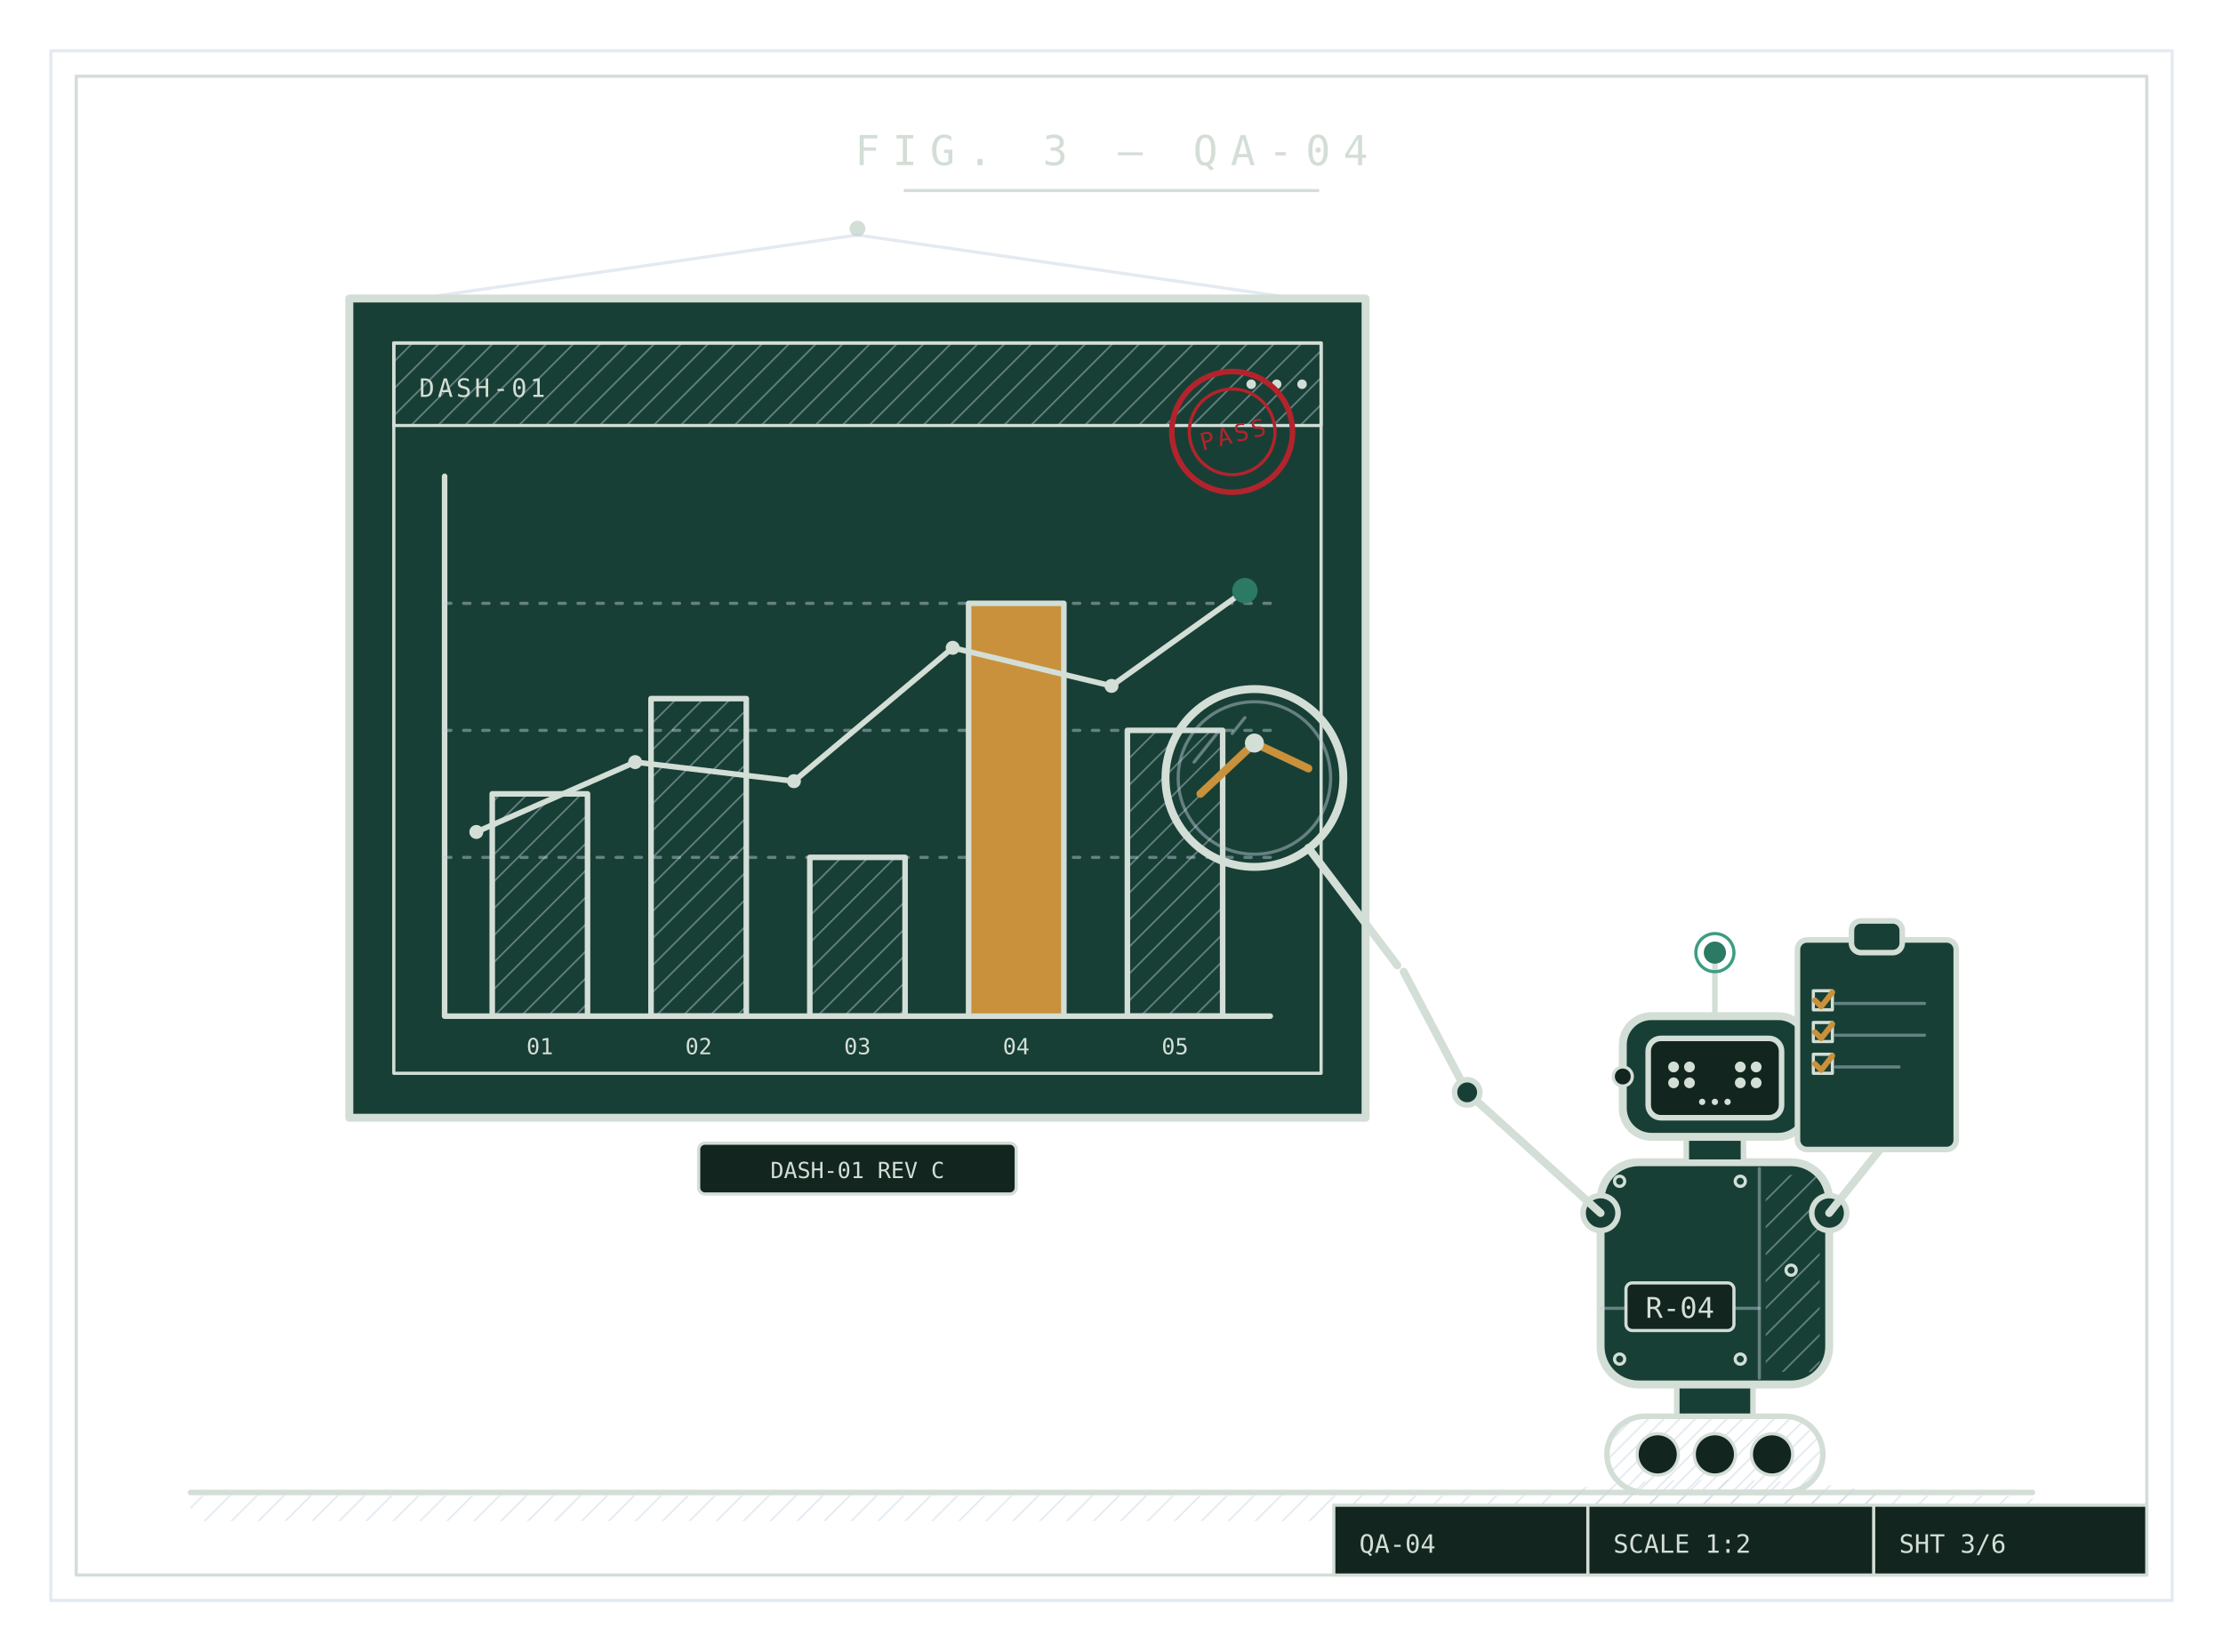
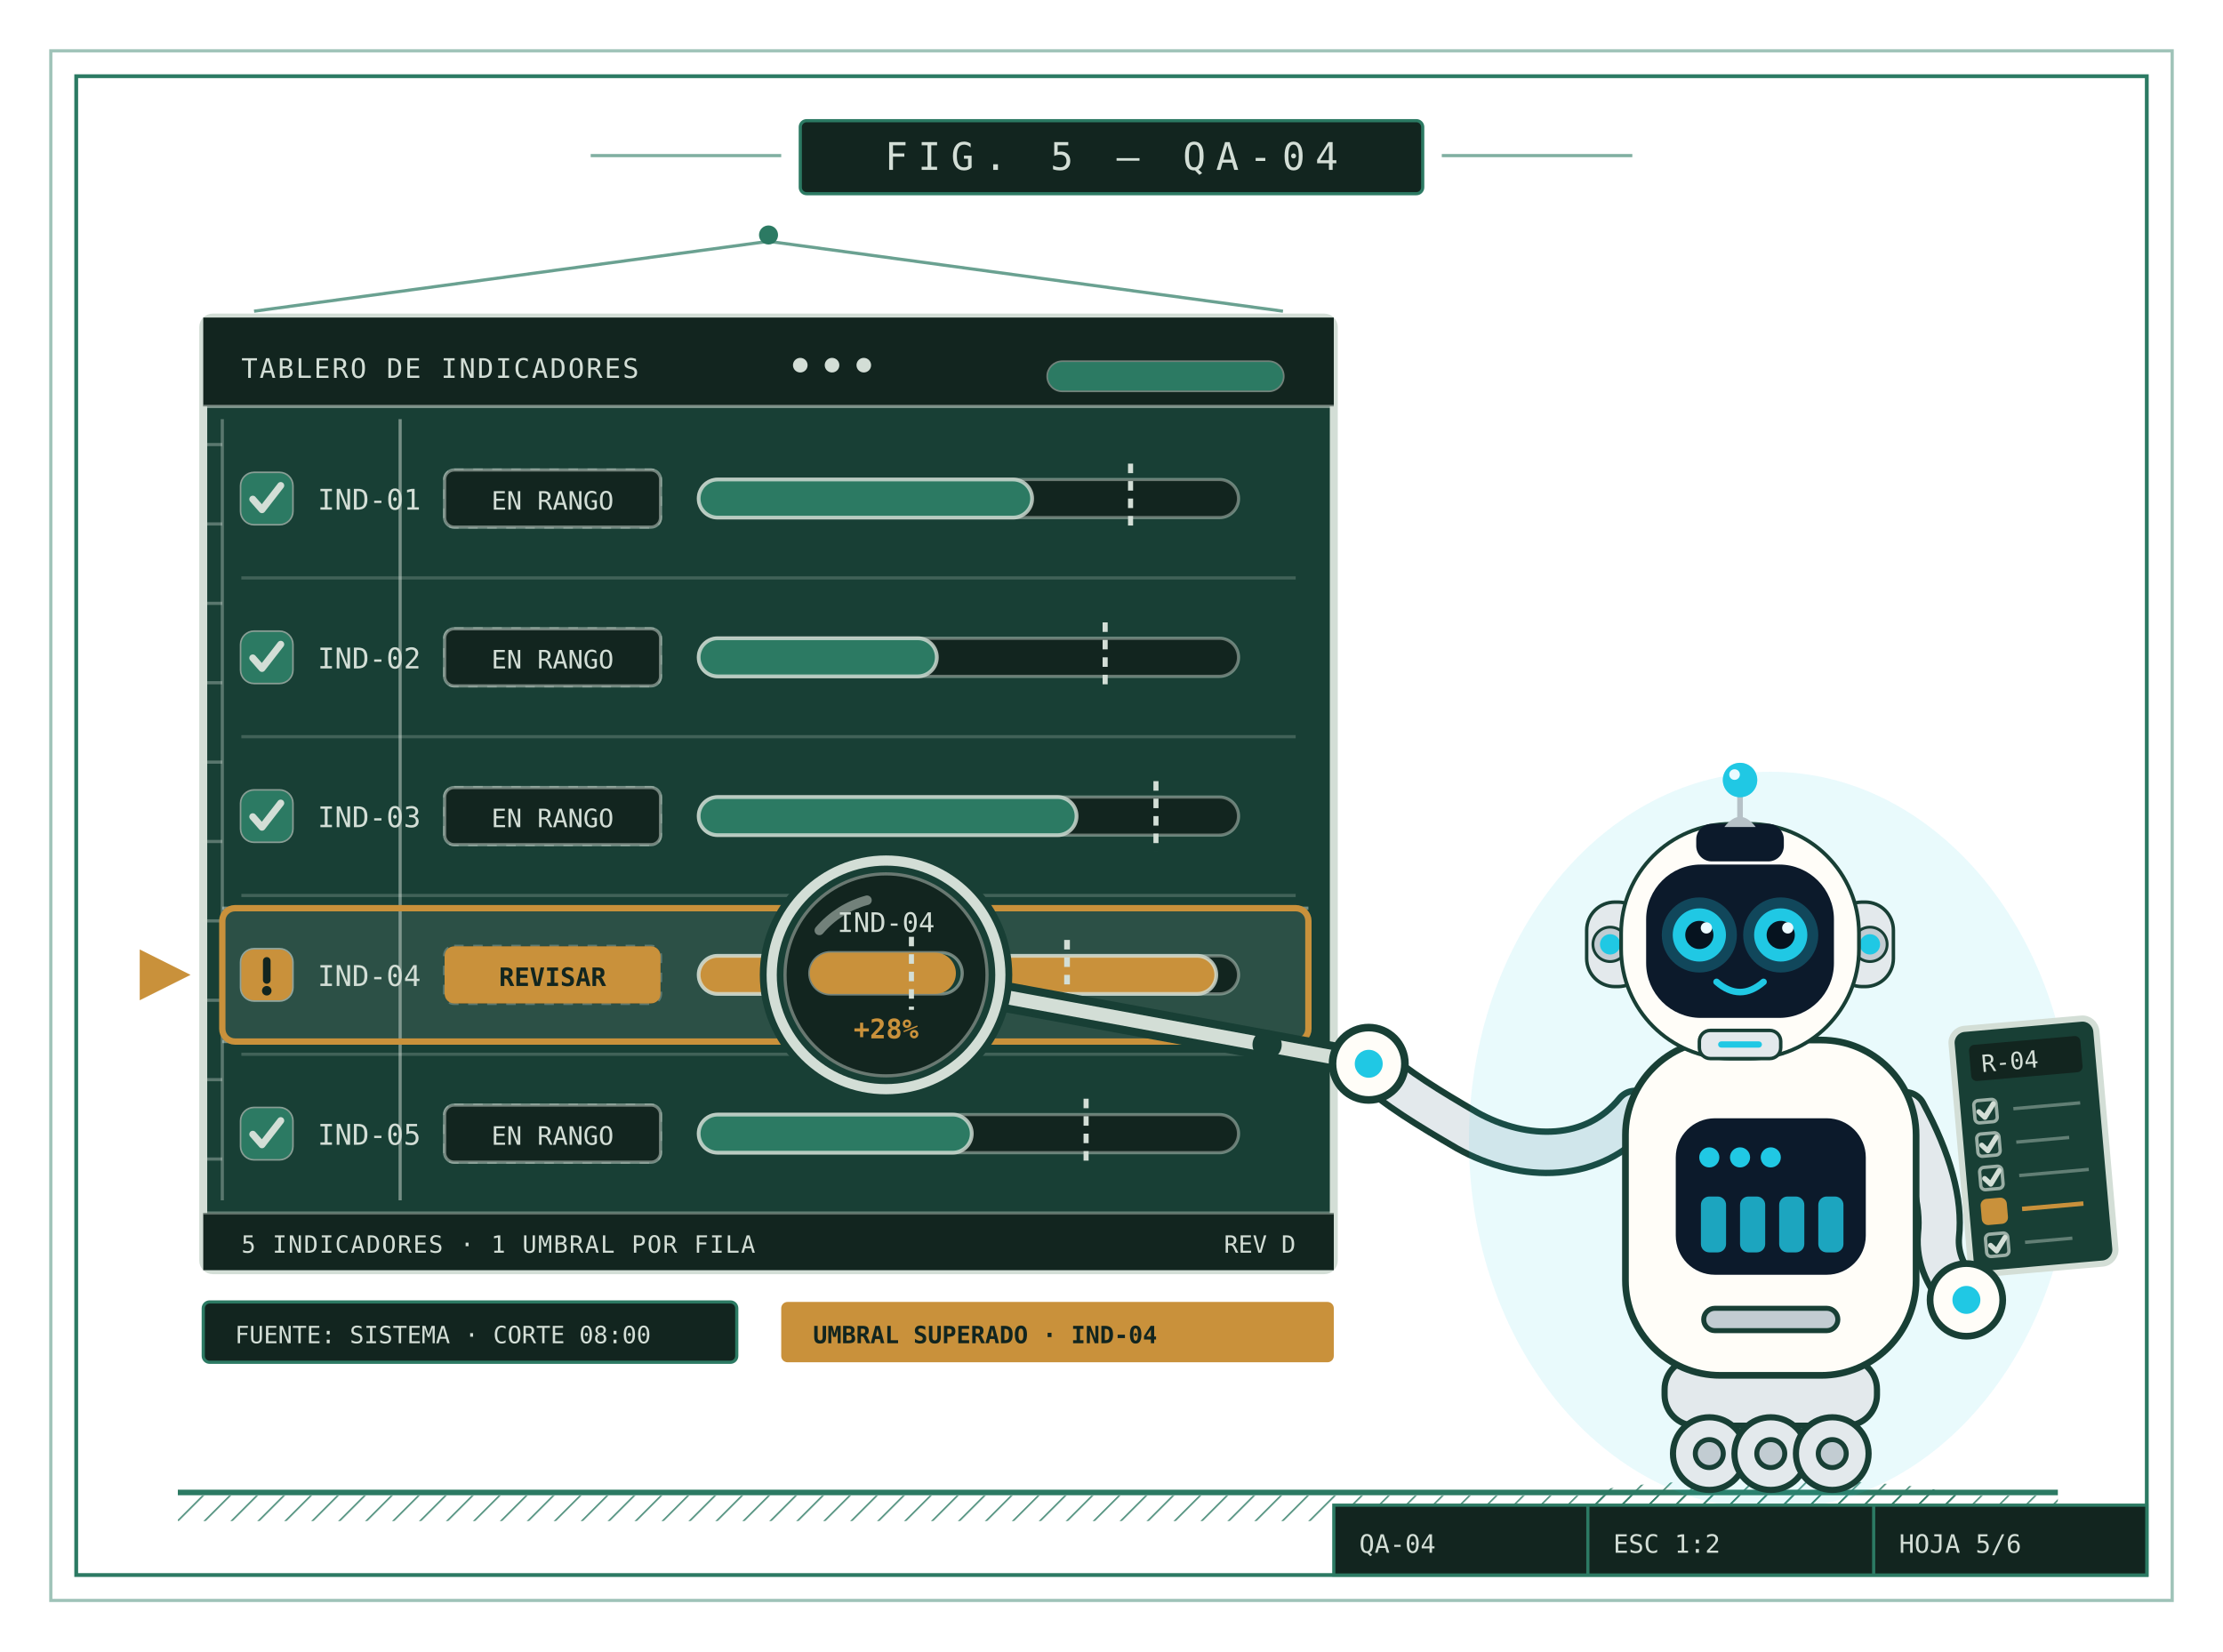
- <svg xmlns="http://www.w3.org/2000/svg" viewBox="0 0 700 520">
+ <svg xmlns="http://www.w3.org/2000/svg" viewBox="0 0 700 520" role="img" aria-labelledby="qaTitle">
  <style>
-     .ill-live{animation:ciPulse 2.4s ease-in-out infinite}
-     @keyframes ciPulse{0%,100%{opacity:.35}50%{opacity:1}}
-     .ci-arm{transform-origin:504px 382px;animation:ciSweep 5s ease-in-out infinite}
-     @keyframes ciSweep{0%,100%{transform:rotate(4.5deg)}50%{transform:rotate(-4.5deg)}}
-     .ci-ck1,.ci-ck2,.ci-ck3{animation:ciCheck 6s linear infinite}
-     .ci-ck2{animation-delay:-5.2s}
-     .ci-ck3{animation-delay:-4.4s}
-     @keyframes ciCheck{0%{opacity:0}8%,72%{opacity:1}80%,100%{opacity:0}}
-     @media (prefers-reduced-motion: reduce){*{animation:none !important}}
+     .qa-mono { font-family:'IBM Plex Mono', ui-monospace, monospace }
+ 
+     /* ===== capa 1 : brazo y lupa ===== */
+     .qa-float { animation:qaFloat 5.6s ease-in-out infinite }
+     @keyframes qaFloat { 0%,100%{transform:translateY(0)} 50%{transform:translateY(-5.28px)} }
+ 
+     /* giros calculados para que la lupa (reposo en 279,307) caiga en el eje
+        de cada fila: 157 / 207 / 257 / 307 / 357, pivote en el hombro 515,350 */
+     .qa-arm { transform-origin:515px 350px; animation:qaSweep 9s ease-in-out infinite }
+     @keyframes qaSweep {
+       0%,6%    { transform:rotate(43.24deg) }
+       12%,18%  { transform:rotate(26.27deg) }
+       24%,30%  { transform:rotate(12.48deg) }
+       36%,42%  { transform:rotate(0deg) }
+       48%,54%  { transform:rotate(-12deg) }
+       62%      { transform:rotate(0deg) }
+       68%      { transform:rotate(-1.9deg) }
+       72%      { transform:rotate(0deg) }
+       76%      { transform:rotate(-1.9deg) }
+       80%,86%  { transform:rotate(0deg) }
+       100%     { transform:rotate(43.24deg) }
+     }
+     /* contrarrotacion: el vidrio de la lupa no se inclina */
+     .qa-lens-in { transform-origin:279px 307px;
+                   animation:qaSweepInv 9s ease-in-out infinite, qaDetail 9s ease-in-out infinite }
+     @keyframes qaSweepInv {
+       0%,6%    { transform:rotate(-43.24deg) }
+       12%,18%  { transform:rotate(-26.27deg) }
+       24%,30%  { transform:rotate(-12.48deg) }
+       36%,42%  { transform:rotate(0deg) }
+       48%,54%  { transform:rotate(12deg) }
+       62%      { transform:rotate(0deg) }
+       68%      { transform:rotate(1.9deg) }
+       72%      { transform:rotate(0deg) }
+       76%      { transform:rotate(1.9deg) }
+       80%,86%  { transform:rotate(0deg) }
+       100%     { transform:rotate(-43.24deg) }
+     }
+     @keyframes qaDetail { 0%,60%{opacity:0} 67%,86%{opacity:1} 92%,100%{opacity:0} }
+ 
+     /* ===== capa 2 : el tablero responde ===== */
+     .qa-band { animation:qaBand 9s ease-in-out infinite }
+     @keyframes qaBand {
+       0%,6%    { transform:translateY(-150px) }
+       12%,18%  { transform:translateY(-100px) }
+       24%,30%  { transform:translateY(-50px) }
+       36%,42%  { transform:translateY(0) }
+       48%,54%  { transform:translateY(50px) }
+       62%,86%  { transform:translateY(0) }
+       100%     { transform:translateY(-150px) }
+     }
+ 
+     /* cada indicador se vuelve a medir contra su fuente cuando la lupa llega */
+     .qa-b1,.qa-b2,.qa-b3,.qa-b5 { animation-duration:9s; animation-timing-function:ease-in-out; animation-iteration-count:infinite }
+     .qa-b1 { transform-origin:220px 157px; animation-name:qaBar1 }
+     .qa-b2 { transform-origin:220px 207px; animation-name:qaBar2 }
+     .qa-b3 { transform-origin:220px 257px; animation-name:qaBar3 }
+     .qa-b5 { transform-origin:220px 357px; animation-name:qaBar5 }
+     .qa-b4 { transform-origin:220px 307px;
+              animation:qaBar4 9s ease-in-out infinite, qaBar4Fill 9s ease-in-out infinite }
+     @keyframes qaBar1 { 0%,1%{transform:scaleX(1)} 3%{transform:scaleX(.5)} 6%,100%{transform:scaleX(1)} }
+     @keyframes qaBar2 { 0%,13%{transform:scaleX(1)} 15%{transform:scaleX(.5)} 18%,100%{transform:scaleX(1)} }
+     @keyframes qaBar3 { 0%,25%{transform:scaleX(1)} 27%{transform:scaleX(.5)} 30%,100%{transform:scaleX(1)} }
+     @keyframes qaBar5 { 0%,49%{transform:scaleX(1)} 51%{transform:scaleX(.5)} 54%,100%{transform:scaleX(1)} }
+     /* IND-04 arranca por debajo del umbral y lo cruza al remedirse */
+     @keyframes qaBar4 { 0%,37%{transform:scaleX(.6)} 39%{transform:scaleX(.46)} 43%,92%{transform:scaleX(1)} 96%,100%{transform:scaleX(.6)} }
+     @keyframes qaBar4Fill { 0%,40%{fill:#2C7A63} 44%,93%{fill:#C9913B} 97%,100%{fill:#2C7A63} }
+ 
+     .qa-m1,.qa-m2,.qa-m3,.qa-m4,.qa-m5 { animation-duration:9s; animation-timing-function:ease-out; animation-iteration-count:infinite }
+     .qa-m1 { animation-name:qaMark1 }
+     .qa-m2 { animation-name:qaMark2 }
+     .qa-m3 { animation-name:qaMark3 }
+     .qa-m4 { animation-name:qaMark4 }
+     .qa-m5 { animation-name:qaMark5 }
+     @keyframes qaMark1 { 0%,4%{opacity:0} 7%,89%{opacity:1} 92%,100%{opacity:0} }
+     @keyframes qaMark2 { 0%,16%{opacity:0} 19%,90%{opacity:1} 93%,100%{opacity:0} }
+     @keyframes qaMark3 { 0%,28%{opacity:0} 31%,91%{opacity:1} 94%,100%{opacity:0} }
+     @keyframes qaMark4 { 0%,40%{opacity:0} 43%,92%{opacity:1} 95%,100%{opacity:0} }
+     @keyframes qaMark5 { 0%,52%{opacity:0} 55%,93%{opacity:1} 96%,100%{opacity:0} }
+ 
+     .qa-prog { transform-origin:330px 118px; animation:qaProg 9s ease-in-out infinite }
+     @keyframes qaProg {
+       0%,2%{transform:scaleX(.02)} 7%,13%{transform:scaleX(.2)} 19%,25%{transform:scaleX(.4)}
+       31%,37%{transform:scaleX(.6)} 43%,49%{transform:scaleX(.8)} 55%,92%{transform:scaleX(1)}
+       96%,100%{transform:scaleX(.02)}
+     }
+ 
+     /* ===== capa 3 : detalles de fondo, otros ritmos ===== */
+     .qa-scanx { animation:qaScanX 7s linear infinite }
+     @keyframes qaScanX {
+       0%{transform:translateX(0);opacity:0} 8%{opacity:.5}
+       88%{opacity:.5} 100%{transform:translateX(282px);opacity:0}
+     }
+     .qa-led { animation:qaLed 2.8s ease-in-out infinite }
+     .qa-led-2 { animation-delay:.4s }
+     .qa-led-3 { animation-delay:.8s }
+     @keyframes qaLed { 0%,100%{opacity:.22} 50%{opacity:1} }
+ 
+     .qa-glow { animation:qaGlow 2.6s ease-in-out infinite }
+     @keyframes qaGlow { 0%,100%{opacity:1} 50%{opacity:.62} }
+ 
+     /* ===== robot canonico ===== */
+     .b-cyan  { fill:#20C8E4 }
+     .b-shell { fill:#FFFDF8; stroke:#183F35; stroke-width:2.4 }
+     .b-screen{ fill:#0C1A2B }
+     .b-metal { fill:#E3E9EC; stroke:#183F35; stroke-width:2.2 }
+     .b-ring  { fill:#C2CCD2; stroke:#183F35; stroke-width:1.8 }
+     .b-limb-o{ fill:none; stroke:#183F35; stroke-width:17; stroke-linecap:round }
+     .b-limb-i{ fill:none; stroke:#E3E9EC; stroke-width:12.5; stroke-linecap:round }
+     .q-limb-o{ fill:none; stroke:#183F35; stroke-width:15; stroke-linecap:round }
+     .q-limb-i{ fill:none; stroke:#E3E9EC; stroke-width:11; stroke-linecap:round }
+ 
+     .b-float { animation:bFloat 5.6s ease-in-out infinite }
+     @keyframes bFloat { 0%,100%{transform:translateY(0)} 50%{transform:translateY(-6px)} }
+ 
+     .b-aura { fill:#20C8E4; opacity:.10; transform-origin:120px 140px;
+               animation:bBreathe 4.6s ease-in-out infinite }
+     @keyframes bBreathe { 0%,100%{opacity:.07;transform:scale(1)} 50%{opacity:.15;transform:scale(1.04)} }
+ 
+     .b-ballglow { fill:#20C8E4; opacity:.4; transform-origin:120px 11px;
+                   animation:bPing 2.2s ease-out infinite }
+     @keyframes bPing { 0%{transform:scale(.65);opacity:.6} 70%,100%{transform:scale(1.8);opacity:0} }
+ 
+     .b-eyeL,.b-eyeR { animation:bBlink 4.2s ease-in-out infinite }
+     .b-eyeL { transform-origin:94px 66px }
+     .b-eyeR { transform-origin:124px 66px; animation-delay:.06s }
+     @keyframes bBlink { 0%,45%,100%{transform:scaleY(1)} 48%,51%{transform:scaleY(.12)} }
+     .b-glowL,.b-glowR { fill:#20C8E4; opacity:.26; animation:bBreathe 3s ease-in-out infinite }
+     .b-glowL { transform-origin:94px 66px }
+     .b-glowR { transform-origin:124px 66px }
+ 
+     .b-led { fill:#20C8E4; animation:bLed 2.4s ease-in-out infinite }
+     .b-led-2 { animation-delay:.35s }
+     .b-led-3 { animation-delay:.7s }
+     @keyframes bLed { 0%,100%{opacity:.25} 50%{opacity:1} }
+ 
+     .b-bar { fill:#20C8E4; opacity:.8; animation:bBar 3.2s ease-in-out infinite }
+     .b-bar-1 { transform-origin:99px 180px }
+     .b-bar-2 { transform-origin:113px 180px; animation-delay:.4s }
+     .b-bar-3 { transform-origin:127px 180px; animation-delay:.8s }
+     .b-bar-4 { transform-origin:141px 180px; animation-delay:1.2s }
+     @keyframes bBar { 0%,100%{transform:scaleY(.35)} 50%{transform:scaleY(1)} }
+ 
+     .b-armR { transform-origin:168px 130px; animation:bArmR 4.4s ease-in-out infinite }
+     @keyframes bArmR { 0%,100%{transform:rotate(0deg)} 50%{transform:rotate(6deg)} }
+ 
+     .b-wheel { animation:bWheel 5.6s ease-in-out infinite }
+     @keyframes bWheel { 0%,100%{transform:translateY(0)} 50%{transform:translateY(-3px)} }
+ 
+     @media (prefers-reduced-motion: reduce) { * { animation:none !important } }
  </style>
  <defs>
-     <pattern id="cH" patternUnits="userSpaceOnUse" width="6" height="6" patternTransform="rotate(45)">
-       <line x1="0" y1="0" x2="0" y2="6" stroke="rgba(196,209,224,.45)" stroke-width="1" />
+     <pattern id="qHm" patternUnits="userSpaceOnUse" width="6" height="6" patternTransform="rotate(45)">
+       <line x1="0" y1="0" x2="0" y2="6" stroke="#2C7A63" stroke-opacity=".8" stroke-width="1" />
    </pattern>
-     <pattern id="cHd" patternUnits="userSpaceOnUse" width="3.5" height="3.5" patternTransform="rotate(45)">
-       <line x1="0" y1="0" x2="0" y2="3.5" stroke="rgba(196,209,224,.45)" stroke-width="1" />
-     </pattern>
-     <g id="cBot" stroke="#d3ded6" fill="none" stroke-linecap="round" stroke-linejoin="round">
-       <rect x="-34" y="-24" width="68" height="24" rx="12" fill="url(#cHd)" stroke-width="1.75" />
-       <circle cx="-18" cy="-12" r="6.5" fill="#12251f" stroke-width="1" />
-       <circle cx="0" cy="-12" r="6.5" fill="#12251f" stroke-width="1" />
-       <circle cx="18" cy="-12" r="6.5" fill="#12251f" stroke-width="1" />
-       <rect x="-12" y="-34" width="24" height="10" fill="#183f35" stroke-width="1.75" />
-       <rect x="-36" y="-104" width="72" height="70" rx="12" fill="#183f35" stroke-width="2.5" class="ill-draw" />
-       <rect x="16" y="-100" width="17" height="62" fill="url(#cH)" stroke="none" />
-       <path d="M14 -102 V-36" stroke="rgba(196,209,224,.45)" stroke-width="1" />
-       <path d="M-36 -58 H14" stroke="rgba(196,209,224,.45)" stroke-width="1" />
-       <circle cx="-30" cy="-98" r="1.6" stroke-width="1" />
-       <circle cx="-30" cy="-42" r="1.6" stroke-width="1" />
-       <circle cx="8" cy="-98" r="1.6" stroke-width="1" />
-       <circle cx="8" cy="-42" r="1.6" stroke-width="1" />
-       <circle cx="24" cy="-70" r="1.6" stroke-width="1" />
-       <rect x="-28" y="-66" width="34" height="15" rx="2" fill="#12251f" stroke-width="1" />
-       <rect x="-9" y="-114" width="18" height="10" fill="#183f35" stroke-width="1.75" />
-       <rect x="-29" y="-150" width="58" height="38" rx="9" fill="#183f35" stroke-width="2.5" class="ill-draw" />
-       <rect x="-21" y="-143" width="42" height="25" rx="4" fill="#12251f" stroke-width="1.75" />
-       <g fill="#d3ded6" stroke="none">
-         <circle cx="-13" cy="-134" r="1.7" />
-         <circle cx="-8" cy="-134" r="1.7" />
-         <circle cx="-13" cy="-129" r="1.7" />
-         <circle cx="-8" cy="-129" r="1.7" />
-         <circle cx="8" cy="-134" r="1.7" />
-         <circle cx="13" cy="-134" r="1.7" />
-         <circle cx="8" cy="-129" r="1.7" />
-         <circle cx="13" cy="-129" r="1.7" />
-         <circle cx="-4" cy="-123" r="1" />
-         <circle cx="0" cy="-123" r="1" />
-         <circle cx="4" cy="-123" r="1" />
+     <clipPath id="qLens">
+       <circle cx="279" cy="307" r="32.5" />
+     </clipPath>
+   </defs>
+   <rect x="16" y="16" width="668" height="488" fill="none" stroke="#2C7A63" stroke-opacity=".45" stroke-width="1" />
+   <rect x="24" y="24" width="652" height="472" fill="none" stroke="#2C7A63" stroke-width="1.2" />
+   <path d="M186 49 H246 M454 49 H514" fill="none" stroke="#2C7A63" stroke-opacity=".6" stroke-width="1" />
+   <rect x="252" y="38" width="196" height="23" rx="2" fill="#12251F" stroke="#2C7A63" stroke-width="1" />
+   <text class="qa-mono" x="350" y="53.5" text-anchor="middle" font-size="12" letter-spacing="3.2" fill="#D3DED6">FIG. 5 — QA-04</text>
+   <path d="M56 470 H648" fill="none" stroke="#2C7A63" stroke-width="1.75" />
+   <rect x="56" y="471" width="592" height="8" fill="url(#qHm)" />
+   <ellipse cx="557" cy="472" rx="60" ry="6" fill="url(#qHm)" />
+   <circle cx="242" cy="74" r="3" fill="#2C7A63" />
+   <path d="M242 76 L80 98 M242 76 L404 98" fill="none" stroke="#2C7A63" stroke-opacity=".7" stroke-width="1" />
+   <rect x="64" y="100" width="356" height="300" rx="3" fill="#183F35" stroke="#D3DED6" stroke-width="2.5" />
+   <rect x="64" y="100" width="356" height="28" fill="#12251F" />
+   <path d="M64 128 H420" fill="none" stroke="#D3DED6" stroke-opacity=".55" stroke-width="1" />
+   <text class="qa-mono" x="76" y="119" font-size="8.5" letter-spacing=".6" fill="#D3DED6">TABLERO DE INDICADORES</text>
+   <circle class="qa-led" cx="252" cy="115" r="2.3" fill="#D3DED6" />
+   <circle class="qa-led qa-led-2" cx="262" cy="115" r="2.3" fill="#D3DED6" />
+   <circle class="qa-led qa-led-3" cx="272" cy="115" r="2.3" fill="#D3DED6" />
+   <rect x="330" y="114" width="74" height="9" rx="4.5" fill="#183F35" stroke="#D3DED6" stroke-opacity=".5" stroke-width="1" />
+   <rect class="qa-prog" x="330" y="114" width="74" height="9" rx="4.5" fill="#2C7A63" />
+   <path d="M70 140 H64 M70 165 H64 M70 190 H64 M70 215 H64 M70 240 H64 M70 265 H64 M70 290 H64 M70 315 H64 M70 340 H64 M70 365 H64" fill="none" stroke="#D3DED6" stroke-opacity=".35" stroke-width="1" />
+   <path d="M70 132 V378" fill="none" stroke="#D3DED6" stroke-opacity=".35" stroke-width="1" />
+   <path d="M76 182 H408 M76 232 H408 M76 282 H408 M76 332 H408" fill="none" stroke="#D3DED6" stroke-opacity=".22" stroke-width="1" />
+   <g class="qa-scanx" opacity=".5">
+     <line x1="126" y1="132" x2="126" y2="378" stroke="#D3DED6" stroke-width="1" />
+   </g>
+   <g class="qa-band">
+     <rect x="70" y="286" width="342" height="42" rx="4" fill="#D3DED6" fill-opacity=".11" />
+     <path d="M70 286 H412 M70 328 H412" fill="none" stroke="#D3DED6" stroke-opacity=".5" stroke-width="1" />
+   </g>
+   <rect x="76" y="149" width="16" height="16" rx="4" fill="#12251F" stroke="#D3DED6" stroke-opacity=".6" stroke-width="1" />
+   <g class="qa-m1">
+     <rect x="76" y="149" width="16" height="16" rx="4" fill="#2C7A63" />
+     <path d="M79.6 157.2 l2.9 3.3 l5.9 -7.6" fill="none" stroke="#D3DED6" stroke-width="2.2" stroke-linecap="round" stroke-linejoin="round" />
+   </g>
+   <text class="qa-mono" x="100" y="160.5" font-size="9" fill="#D3DED6">IND-01</text>
+   <rect x="220" y="151" width="170" height="12" rx="6" fill="#12251F" stroke="#D3DED6" stroke-opacity=".45" stroke-width="1" />
+   <rect class="qa-b1" x="220" y="151" width="105" height="12" rx="6" fill="#2C7A63" stroke="#D3DED6" stroke-opacity=".8" stroke-width="1.2" />
+   <line x1="356" y1="146" x2="356" y2="168" stroke="#D3DED6" stroke-width="1.6" stroke-dasharray="3 2.5" />
+   <rect x="140" y="148" width="68" height="18" rx="3" fill="#12251F" stroke="#D3DED6" stroke-opacity=".3" stroke-width="1" stroke-dasharray="3 3" />
+   <g fill="#D3DED6" opacity=".3">
+     <circle cx="166" cy="157" r="1.5" />
+     <circle cx="174" cy="157" r="1.5" />
+     <circle cx="182" cy="157" r="1.5" />
+   </g>
+   <g class="qa-m1">
+     <rect x="140" y="148" width="68" height="18" rx="3" fill="#12251F" stroke="#D3DED6" stroke-opacity=".5" stroke-width="1" />
+     <text class="qa-mono" x="174" y="160.5" text-anchor="middle" font-size="8" fill="#D3DED6">EN RANGO</text>
+   </g>
+   <rect x="76" y="199" width="16" height="16" rx="4" fill="#12251F" stroke="#D3DED6" stroke-opacity=".6" stroke-width="1" />
+   <g class="qa-m2">
+     <rect x="76" y="199" width="16" height="16" rx="4" fill="#2C7A63" />
+     <path d="M79.6 207.2 l2.9 3.3 l5.9 -7.6" fill="none" stroke="#D3DED6" stroke-width="2.2" stroke-linecap="round" stroke-linejoin="round" />
+   </g>
+   <text class="qa-mono" x="100" y="210.5" font-size="9" fill="#D3DED6">IND-02</text>
+   <rect x="220" y="201" width="170" height="12" rx="6" fill="#12251F" stroke="#D3DED6" stroke-opacity=".45" stroke-width="1" />
+   <rect class="qa-b2" x="220" y="201" width="75" height="12" rx="6" fill="#2C7A63" stroke="#D3DED6" stroke-opacity=".8" stroke-width="1.2" />
+   <line x1="348" y1="196" x2="348" y2="218" stroke="#D3DED6" stroke-width="1.6" stroke-dasharray="3 2.5" />
+   <rect x="140" y="198" width="68" height="18" rx="3" fill="#12251F" stroke="#D3DED6" stroke-opacity=".3" stroke-width="1" stroke-dasharray="3 3" />
+   <g fill="#D3DED6" opacity=".3">
+     <circle cx="166" cy="207" r="1.5" />
+     <circle cx="174" cy="207" r="1.5" />
+     <circle cx="182" cy="207" r="1.5" />
+   </g>
+   <g class="qa-m2">
+     <rect x="140" y="198" width="68" height="18" rx="3" fill="#12251F" stroke="#D3DED6" stroke-opacity=".5" stroke-width="1" />
+     <text class="qa-mono" x="174" y="210.5" text-anchor="middle" font-size="8" fill="#D3DED6">EN RANGO</text>
+   </g>
+   <rect x="76" y="249" width="16" height="16" rx="4" fill="#12251F" stroke="#D3DED6" stroke-opacity=".6" stroke-width="1" />
+   <g class="qa-m3">
+     <rect x="76" y="249" width="16" height="16" rx="4" fill="#2C7A63" />
+     <path d="M79.6 257.2 l2.9 3.3 l5.9 -7.6" fill="none" stroke="#D3DED6" stroke-width="2.2" stroke-linecap="round" stroke-linejoin="round" />
+   </g>
+   <text class="qa-mono" x="100" y="260.5" font-size="9" fill="#D3DED6">IND-03</text>
+   <rect x="220" y="251" width="170" height="12" rx="6" fill="#12251F" stroke="#D3DED6" stroke-opacity=".45" stroke-width="1" />
+   <rect class="qa-b3" x="220" y="251" width="119" height="12" rx="6" fill="#2C7A63" stroke="#D3DED6" stroke-opacity=".8" stroke-width="1.2" />
+   <line x1="364" y1="246" x2="364" y2="268" stroke="#D3DED6" stroke-width="1.6" stroke-dasharray="3 2.5" />
+   <rect x="140" y="248" width="68" height="18" rx="3" fill="#12251F" stroke="#D3DED6" stroke-opacity=".3" stroke-width="1" stroke-dasharray="3 3" />
+   <g fill="#D3DED6" opacity=".3">
+     <circle cx="166" cy="257" r="1.5" />
+     <circle cx="174" cy="257" r="1.5" />
+     <circle cx="182" cy="257" r="1.5" />
+   </g>
+   <g class="qa-m3">
+     <rect x="140" y="248" width="68" height="18" rx="3" fill="#12251F" stroke="#D3DED6" stroke-opacity=".5" stroke-width="1" />
+     <text class="qa-mono" x="174" y="260.5" text-anchor="middle" font-size="8" fill="#D3DED6">EN RANGO</text>
+   </g>
+   <rect x="76" y="299" width="16" height="16" rx="4" fill="#12251F" stroke="#D3DED6" stroke-opacity=".6" stroke-width="1" />
+   <g class="qa-m4">
+     <rect x="76" y="299" width="16" height="16" rx="4" fill="#C9913B" />
+     <path d="M84 302.6 V308.6" fill="none" stroke="#12251F" stroke-width="2.4" stroke-linecap="round" />
+     <circle cx="84" cy="312" r="1.5" fill="#12251F" />
+   </g>
+   <text class="qa-mono" x="100" y="310.5" font-size="9" fill="#D3DED6">IND-04</text>
+   <rect x="220" y="301" width="170" height="12" rx="6" fill="#12251F" stroke="#D3DED6" stroke-opacity=".45" stroke-width="1" />
+   <rect class="qa-b4" x="220" y="301" width="163" height="12" rx="6" fill="#C9913B" stroke="#D3DED6" stroke-opacity=".8" stroke-width="1.2" />
+   <line x1="336" y1="296" x2="336" y2="318" stroke="#D3DED6" stroke-width="1.8" stroke-dasharray="3 2.5" />
+   <rect x="140" y="298" width="68" height="18" rx="3" fill="#12251F" stroke="#D3DED6" stroke-opacity=".3" stroke-width="1" stroke-dasharray="3 3" />
+   <g fill="#D3DED6" opacity=".3">
+     <circle cx="166" cy="307" r="1.5" />
+     <circle cx="174" cy="307" r="1.5" />
+     <circle cx="182" cy="307" r="1.5" />
+   </g>
+   <g class="qa-m4">
+     <rect x="140" y="298" width="68" height="18" rx="3" fill="#C9913B" />
+     <text class="qa-mono" x="174" y="310.5" text-anchor="middle" font-size="8" font-weight="700" fill="#12251F">REVISAR</text>
+   </g>
+   <g class="qa-m4">
+     <rect class="qa-glow" x="70" y="286" width="342" height="42" rx="4" fill="none" stroke="#C9913B" stroke-width="2" />
+   </g>
+   <g class="qa-m4">
+     <path class="qa-glow" d="M60 307 L44 299 L44 315 Z" fill="#C9913B" />
+   </g>
+   <rect x="76" y="349" width="16" height="16" rx="4" fill="#12251F" stroke="#D3DED6" stroke-opacity=".6" stroke-width="1" />
+   <g class="qa-m5">
+     <rect x="76" y="349" width="16" height="16" rx="4" fill="#2C7A63" />
+     <path d="M79.6 357.2 l2.9 3.3 l5.9 -7.6" fill="none" stroke="#D3DED6" stroke-width="2.2" stroke-linecap="round" stroke-linejoin="round" />
+   </g>
+   <text class="qa-mono" x="100" y="360.5" font-size="9" fill="#D3DED6">IND-05</text>
+   <rect x="220" y="351" width="170" height="12" rx="6" fill="#12251F" stroke="#D3DED6" stroke-opacity=".45" stroke-width="1" />
+   <rect class="qa-b5" x="220" y="351" width="86" height="12" rx="6" fill="#2C7A63" stroke="#D3DED6" stroke-opacity=".8" stroke-width="1.2" />
+   <line x1="342" y1="346" x2="342" y2="368" stroke="#D3DED6" stroke-width="1.6" stroke-dasharray="3 2.5" />
+   <rect x="140" y="348" width="68" height="18" rx="3" fill="#12251F" stroke="#D3DED6" stroke-opacity=".3" stroke-width="1" stroke-dasharray="3 3" />
+   <g fill="#D3DED6" opacity=".3">
+     <circle cx="166" cy="357" r="1.5" />
+     <circle cx="174" cy="357" r="1.5" />
+     <circle cx="182" cy="357" r="1.5" />
+   </g>
+   <g class="qa-m5">
+     <rect x="140" y="348" width="68" height="18" rx="3" fill="#12251F" stroke="#D3DED6" stroke-opacity=".5" stroke-width="1" />
+     <text class="qa-mono" x="174" y="360.5" text-anchor="middle" font-size="8" fill="#D3DED6">EN RANGO</text>
+   </g>
+   <rect x="64" y="382" width="356" height="18" fill="#12251F" />
+   <path d="M64 382 H420" fill="none" stroke="#D3DED6" stroke-opacity=".4" stroke-width="1" />
+   <text class="qa-mono" x="76" y="394.5" font-size="7.5" letter-spacing=".4" fill="#D3DED6">5 INDICADORES · 1 UMBRAL POR FILA</text>
+   <text class="qa-mono" x="408" y="394.5" text-anchor="end" font-size="7.5" fill="#D3DED6">REV D</text>
+   <rect x="64" y="410" width="168" height="19" rx="2" fill="#12251F" stroke="#2C7A63" stroke-width="1" />
+   <text class="qa-mono" x="74" y="423" font-size="7.5" fill="#D3DED6">FUENTE: SISTEMA · CORTE 08:00</text>
+   <g class="qa-m4">
+     <rect x="246" y="410" width="174" height="19" rx="2" fill="#C9913B" />
+     <text class="qa-mono" x="256" y="423" font-size="7.5" font-weight="700" fill="#12251F">UMBRAL SUPERADO · IND-04</text>
+   </g>
+   <g class="qa-float">
+     <g class="qa-arm">
+       <path class="q-limb-o" d="M515 350 C502 366 480 366 462 356 C450 349 440 343 431 335" />
+       <path class="q-limb-i" d="M515 350 C502 366 480 366 462 356 C450 349 440 343 431 335" />
+       <path d="M431 335 L314 313.5" fill="none" stroke="#183F35" stroke-width="9.5" stroke-linecap="round" />
+       <path d="M431 335 L314 313.5" fill="none" stroke="#D3DED6" stroke-width="4.4" stroke-linecap="round" />
+       <circle cx="399" cy="329" r="4.6" fill="#183F35" />
+       <circle class="b-shell" cx="431" cy="335" r="11.4" />
+       <circle class="b-cyan" cx="431" cy="335" r="4.4" />
+       <circle cx="279" cy="307" r="32.5" fill="#D3DED6" fill-opacity=".10" />
+       <g class="qa-lens-in" opacity="1" clip-path="url(#qLens)">
+         <circle cx="279" cy="307" r="33" fill="#12251F" />
+         <text class="qa-mono" x="279" y="293.5" text-anchor="middle" font-size="8.5" fill="#D3DED6">IND-04</text>
+         <rect x="255" y="300" width="48" height="13" rx="6.5" fill="#183F35" stroke="#D3DED6" stroke-opacity=".5" stroke-width="1" />
+         <rect x="255" y="300" width="46" height="13" rx="6.5" fill="#C9913B" />
+         <line x1="287" y1="295" x2="287" y2="318" stroke="#D3DED6" stroke-width="1.6" stroke-dasharray="3 2.5" />
+         <text class="qa-mono" x="279" y="327" text-anchor="middle" font-size="8.5" font-weight="700" fill="#C9913B">+28%</text>
      </g>
-       <circle cx="-29" cy="-131" r="3" fill="#12251f" stroke-width="1" />
-       <circle cx="29" cy="-131" r="3" fill="#12251f" stroke-width="1" />
-       <path d="M0 -150 V-166" stroke-width="1.75" />
-       <circle cx="0" cy="-170" r="6" stroke="#3e9c82" stroke-width="1" class="ill-live" />
-       <circle cx="0" cy="-170" r="3.5" fill="#2C7A63" stroke="none" class="ill-live" />
-       <circle cx="-36" cy="-88" r="5.5" fill="#183f35" stroke-width="1.75" />
-       <circle cx="36" cy="-88" r="5.5" fill="#183f35" stroke-width="1.75" />
+       <path d="M258 293 a30 30 0 0 1 15 -9.5" fill="none" stroke="#D3DED6" stroke-opacity=".5" stroke-width="3" stroke-linecap="round" />
+       <circle cx="279" cy="307" r="36" fill="none" stroke="#183F35" stroke-width="7.5" />
+       <circle cx="279" cy="307" r="36" fill="none" stroke="#D3DED6" stroke-width="3.2" />
+       <circle cx="279" cy="307" r="31.8" fill="none" stroke="#D3DED6" stroke-opacity=".45" stroke-width="1" />
    </g>
-   </defs>
-   <g stroke="#d3ded6" fill="none" stroke-linecap="round" stroke-linejoin="round">
-     <rect x="16" y="16" width="668" height="488" stroke="rgba(196,209,224,.45)" stroke-width="1" />
-     <rect x="24" y="24" width="652" height="472" stroke-width="1" />
-     <text x="350" y="52" text-anchor="middle" font-family="IBM Plex Mono, monospace" font-size="13" letter-spacing="4" fill="#d3ded6" stroke="none">FIG. 3 — QA-04</text>
-     <path d="M285 60 H415" stroke-width="1" />
-     <path d="M60 470 H640" stroke-width="1.75" />
-     <rect x="60" y="471" width="580" height="8" fill="url(#cH)" stroke="none" />
-     <ellipse cx="540" cy="472" rx="52" ry="6" fill="url(#cH)" stroke="none" />
-     <circle cx="270" cy="72" r="2.5" fill="#d3ded6" stroke="none" />
-     <path d="M270 74 L118 96 M270 74 L422 96" stroke="rgba(196,209,224,.45)" stroke-width="1" />
-     <rect x="110" y="94" width="320" height="258" fill="#183f35" stroke-width="2.5" class="ill-draw" />
-     <rect x="124" y="108" width="292" height="230" stroke-width="1" />
-     <rect x="124" y="108" width="292" height="26" fill="url(#cH)" stroke-width="1" />
-     <text x="132" y="125" font-family="IBM Plex Mono, monospace" font-size="8" letter-spacing="1" fill="#d3ded6" stroke="none">DASH-01</text>
-     <circle cx="394" cy="121" r="1.5" fill="#d3ded6" stroke="none" />
-     <circle cx="402" cy="121" r="1.5" fill="#d3ded6" stroke="none" />
-     <circle cx="410" cy="121" r="1.5" fill="#d3ded6" stroke="none" />
-     <path d="M140 150 V320 H400" stroke-width="1.75" />
-     <path d="M140 190 H400 M140 230 H400 M140 270 H400" stroke="rgba(196,209,224,.45)" stroke-width="1" stroke-dasharray="2 4" />
-     <rect x="155" y="250" width="30" height="70" fill="url(#cH)" stroke-width="1.75" />
-     <rect x="205" y="220" width="30" height="100" fill="url(#cH)" stroke-width="1.75" />
-     <rect x="255" y="270" width="30" height="50" fill="url(#cH)" stroke-width="1.75" />
-     <rect x="305" y="190" width="30" height="130" fill="#c9913b" stroke-width="1.75" />
-     <rect x="355" y="230" width="30" height="90" fill="url(#cH)" stroke-width="1.75" />
-     <path d="M150 262 L200 240 L250 246 L300 204 L350 216 L392 186" stroke-width="1.75" class="ill-draw" />
-     <circle cx="150" cy="262" r="2.2" fill="#d3ded6" stroke="none" />
-     <circle cx="200" cy="240" r="2.2" fill="#d3ded6" stroke="none" />
-     <circle cx="250" cy="246" r="2.2" fill="#d3ded6" stroke="none" />
-     <circle cx="300" cy="204" r="2.2" fill="#d3ded6" stroke="none" />
-     <circle cx="350" cy="216" r="2.2" fill="#d3ded6" stroke="none" />
-     <circle cx="392" cy="186" r="4" fill="#2C7A63" stroke="none" class="ill-live" />
-     <g font-family="IBM Plex Mono, monospace" font-size="7" fill="#d3ded6" stroke="none" text-anchor="middle">
-       <text x="170" y="332">01</text>
-       <text x="220" y="332">02</text>
-       <text x="270" y="332">03</text>
-       <text x="320" y="332">04</text>
-       <text x="370" y="332">05</text>
+   </g>
+   <g transform="translate(452 236) scale(0.88)">
+     <g class="b-float">
+       <ellipse class="b-aura" cx="120" cy="140" rx="108" ry="132" />
+       <g class="b-wheel">
+         <rect class="b-metal" x="82" y="218" width="76" height="24" rx="11" />
+         <circle class="b-metal" cx="98" cy="252" r="13" />
+         <circle class="b-metal" cx="120" cy="252" r="13" />
+         <circle class="b-metal" cx="142" cy="252" r="13" />
+         <circle class="b-ring" cx="98" cy="252" r="5" />
+         <circle class="b-ring" cx="120" cy="252" r="5" />
+         <circle class="b-ring" cx="142" cy="252" r="5" />
+       </g>
+       <g class="b-armR">
+         <g transform="rotate(-5 214 142)">
+           <rect x="188" y="98" width="52" height="88" rx="5" fill="#183F35" stroke="#D3DED6" stroke-width="2.2" />
+           <rect x="194" y="104" width="40" height="13" rx="2" fill="#12251F" />
+           <text class="qa-mono" x="198" y="114" font-size="8.5" fill="#D3DED6">R-04</text>
+           <rect x="194" y="124" width="8" height="8" rx="1.6" fill="none" stroke="#D3DED6" stroke-opacity=".7" stroke-width="1.2" />
+           <path d="M208 128 H232" stroke="#D3DED6" stroke-opacity=".4" stroke-width="1.2" />
+           <path class="qa-m1" d="M195.6 128 l2 2.2 l3.4 -4.6" fill="none" stroke="#D3DED6" stroke-width="1.8" stroke-linecap="round" stroke-linejoin="round" />
+           <rect x="194" y="136" width="8" height="8" rx="1.6" fill="none" stroke="#D3DED6" stroke-opacity=".7" stroke-width="1.2" />
+           <path d="M208 140 H227" stroke="#D3DED6" stroke-opacity=".4" stroke-width="1.2" />
+           <path class="qa-m2" d="M195.6 140 l2 2.2 l3.4 -4.6" fill="none" stroke="#D3DED6" stroke-width="1.8" stroke-linecap="round" stroke-linejoin="round" />
+           <rect x="194" y="148" width="8" height="8" rx="1.6" fill="none" stroke="#D3DED6" stroke-opacity=".7" stroke-width="1.2" />
+           <path d="M208 152 H233" stroke="#D3DED6" stroke-opacity=".4" stroke-width="1.2" />
+           <path class="qa-m3" d="M195.6 152 l2 2.2 l3.4 -4.6" fill="none" stroke="#D3DED6" stroke-width="1.8" stroke-linecap="round" stroke-linejoin="round" />
+           <rect x="194" y="160" width="8" height="8" rx="1.6" fill="none" stroke="#C9913B" stroke-width="1.4" />
+           <path d="M208 164 H230" stroke="#D3DED6" stroke-opacity=".4" stroke-width="1.2" />
+           <g class="qa-m4">
+             <rect x="194" y="160" width="8" height="8" rx="1.6" fill="#C9913B" />
+             <path d="M208 164 H230" stroke="#C9913B" stroke-width="1.6" />
+           </g>
+           <rect x="194" y="172" width="8" height="8" rx="1.6" fill="none" stroke="#D3DED6" stroke-opacity=".7" stroke-width="1.2" />
+           <path d="M208 176 H225" stroke="#D3DED6" stroke-opacity=".4" stroke-width="1.2" />
+           <path class="qa-m5" d="M195.6 176 l2 2.2 l3.4 -4.6" fill="none" stroke="#D3DED6" stroke-width="1.8" stroke-linecap="round" stroke-linejoin="round" />
+         </g>
+         <path class="b-limb-o" d="M168 130 q14 26 12 44 q-1 12 10 23" />
+         <path class="b-limb-i" d="M168 130 q14 26 12 44 q-1 12 10 23" />
+         <circle class="b-shell" cx="190" cy="197" r="13" />
+         <circle class="b-cyan" cx="190" cy="197" r="5" />
+       </g>
+       <rect class="b-shell" x="68" y="104" width="104" height="120" rx="34" />
+       <rect class="b-screen" x="86" y="132" width="68" height="56" rx="14" />
+       <circle class="b-led" cx="98" cy="146" r="3.6" />
+       <circle class="b-led b-led-2" cx="109" cy="146" r="3.6" />
+       <circle class="b-led b-led-3" cx="120" cy="146" r="3.6" />
+       <rect class="b-bar b-bar-1" x="95" y="160" width="9" height="20" rx="3" />
+       <rect class="b-bar b-bar-2" x="109" y="160" width="9" height="20" rx="3" />
+       <rect class="b-bar b-bar-3" x="123" y="160" width="9" height="20" rx="3" />
+       <rect class="b-bar b-bar-4" x="137" y="160" width="9" height="20" rx="3" />
+       <rect class="b-ring" x="96" y="200" width="48" height="8" rx="4" />
+       <g transform="translate(53 2) scale(0.56)">
+         <rect class="b-metal" x="2" y="94" width="38" height="54" rx="18" />
+         <rect class="b-metal" x="160" y="94" width="38" height="54" rx="18" />
+         <circle class="b-ring" cx="17" cy="121" r="11" />
+         <circle class="b-ring" cx="183" cy="121" r="11" />
+         <circle class="b-cyan" cx="17" cy="121" r="6.5" />
+         <circle class="b-cyan" cx="183" cy="121" r="6.5" />
+         <rect class="b-shell" x="24" y="44" width="152" height="150" rx="70" />
+         <rect class="b-screen" x="72" y="44" width="56" height="24" rx="10" />
+         <path d="M90 46 q10 -13 20 0 z" fill="#B6C1C7" />
+         <line x1="100" y1="42" x2="100" y2="27" stroke="#B6C1C7" stroke-width="3.6" stroke-linecap="round" />
+         <circle class="b-ballglow" cx="100" cy="16" r="11" />
+         <circle class="b-cyan" cx="100" cy="16" r="11" />
+         <circle cx="96.5" cy="12.5" r="3.4" fill="#EAFAFF" />
+         <rect class="b-screen" x="40" y="70" width="120" height="98" rx="35" />
+         <circle class="b-glowL" cx="74" cy="115" r="24" />
+         <circle class="b-glowR" cx="126" cy="115" r="24" />
+         <g class="b-eyeL">
+           <circle class="b-cyan" cx="74" cy="115" r="17" />
+           <circle cx="74" cy="115" r="9" fill="#06131F" />
+           <circle cx="78.5" cy="110.5" r="3.6" fill="#EAFAFF" />
+         </g>
+         <g class="b-eyeR">
+           <circle class="b-cyan" cx="126" cy="115" r="17" />
+           <circle cx="126" cy="115" r="9" fill="#06131F" />
+           <circle cx="130.5" cy="110.5" r="3.6" fill="#EAFAFF" />
+         </g>
+         <path d="M85 145 q15 13 30 0" fill="none" stroke="#20C8E4" stroke-width="4.2" stroke-linecap="round" />
+         <rect class="b-metal" x="74" y="176" width="52" height="18" rx="7" />
+         <rect class="b-cyan" x="86" y="183" width="28" height="4" rx="2" />
+       </g>
    </g>
-     <g transform="translate(388,136) rotate(-14)" stroke="#B4232C">
-       <circle r="19" stroke-width="1.75" />
-       <circle r="13.5" stroke-width="1" />
-       <text y="3.5" text-anchor="middle" font-family="IBM Plex Mono, monospace" font-size="7.5" letter-spacing="1" fill="#B4232C" stroke="none">PASS</text>
-     </g>
-     <rect x="220" y="360" width="100" height="16" rx="2" fill="#12251f" stroke-width="1" />
-     <text x="270" y="371" text-anchor="middle" font-family="IBM Plex Mono, monospace" font-size="7" fill="#d3ded6" stroke="none">DASH-01 REV C</text>
-     <use href="#cBot" transform="translate(540,470)" />
-     <text x="529" y="415" text-anchor="middle" font-family="IBM Plex Mono, monospace" font-size="9" fill="#d3ded6" stroke="none">R-04</text>
-     <path class="ci-arm" d="M504 382 L462 344 L442 306" stroke-width="2.5" />
-     <circle class="ci-arm" cx="462" cy="344" r="4" fill="#183f35" stroke-width="1.75" />
-     <path class="ci-arm" d="M412 267 L440 304" stroke-width="2.5" />
-     <circle class="ci-arm ill-draw" cx="395" cy="245" r="28" stroke-width="2.5" />
-     <circle class="ci-arm" cx="395" cy="245" r="24" stroke="rgba(196,209,224,.45)" stroke-width="1" />
-     <path class="ci-arm" d="M384 230 l-8 10 M392 226 l-4 5" stroke="rgba(196,209,224,.45)" stroke-width="1" />
-     <path class="ci-arm" d="M378 250 L395 234 L412 242" stroke="#c9913b" stroke-width="2.5" />
-     <circle class="ci-arm" cx="395" cy="234" r="3" fill="#d3ded6" stroke="none" />
-     <path d="M576 382 L600 352 L592 332" stroke-width="2.5" />
-     <circle cx="600" cy="352" r="4" fill="#183f35" stroke-width="1.75" />
-     <rect x="566" y="296" width="50" height="66" rx="3" fill="#183f35" stroke-width="1.75" />
-     <rect x="583" y="290" width="16" height="10" rx="3" fill="#183f35" stroke-width="1.75" />
-     <path d="M578 316 H606 M578 326 H606 M578 336 H598" stroke="rgba(196,209,224,.45)" stroke-width="1" />
-     <rect x="571" y="312" width="6" height="6" stroke-width="1" />
-     <rect x="571" y="322" width="6" height="6" stroke-width="1" />
-     <rect x="571" y="332" width="6" height="6" stroke-width="1" />
-     <path class="ci-ck1" d="M571.5 315 l2 2 l3.5 -4.5" stroke="#c9913b" stroke-width="1.75" />
-     <path class="ci-ck2" d="M571.5 325 l2 2 l3.5 -4.5" stroke="#c9913b" stroke-width="1.75" />
-     <path class="ci-ck3" d="M571.5 335 l2 2 l3.5 -4.5" stroke="#c9913b" stroke-width="1.75" />
-     <rect x="420" y="474" width="256" height="22" fill="#12251f" stroke-width="1" />
-     <path d="M500 474 V496 M590 474 V496" stroke-width="1" />
-     <text x="428" y="489" font-family="IBM Plex Mono, monospace" font-size="8" fill="#d3ded6" stroke="none">QA-04</text>
-     <text x="508" y="489" font-family="IBM Plex Mono, monospace" font-size="8" fill="#d3ded6" stroke="none">SCALE 1:2</text>
-     <text x="598" y="489" font-family="IBM Plex Mono, monospace" font-size="8" fill="#d3ded6" stroke="none">SHT 3/6</text>
-   </g>
+   </g>
+   <rect x="420" y="474" width="256" height="22" fill="#12251F" stroke="#2C7A63" stroke-width="1" />
+   <path d="M500 474 V496 M590 474 V496" fill="none" stroke="#2C7A63" stroke-width="1" />
+   <text class="qa-mono" x="428" y="489" font-size="8" fill="#D3DED6">QA-04</text>
+   <text class="qa-mono" x="508" y="489" font-size="8" fill="#D3DED6">ESC 1:2</text>
+   <text class="qa-mono" x="598" y="489" font-size="8" fill="#D3DED6">HOJA 5/6</text>
</svg>
